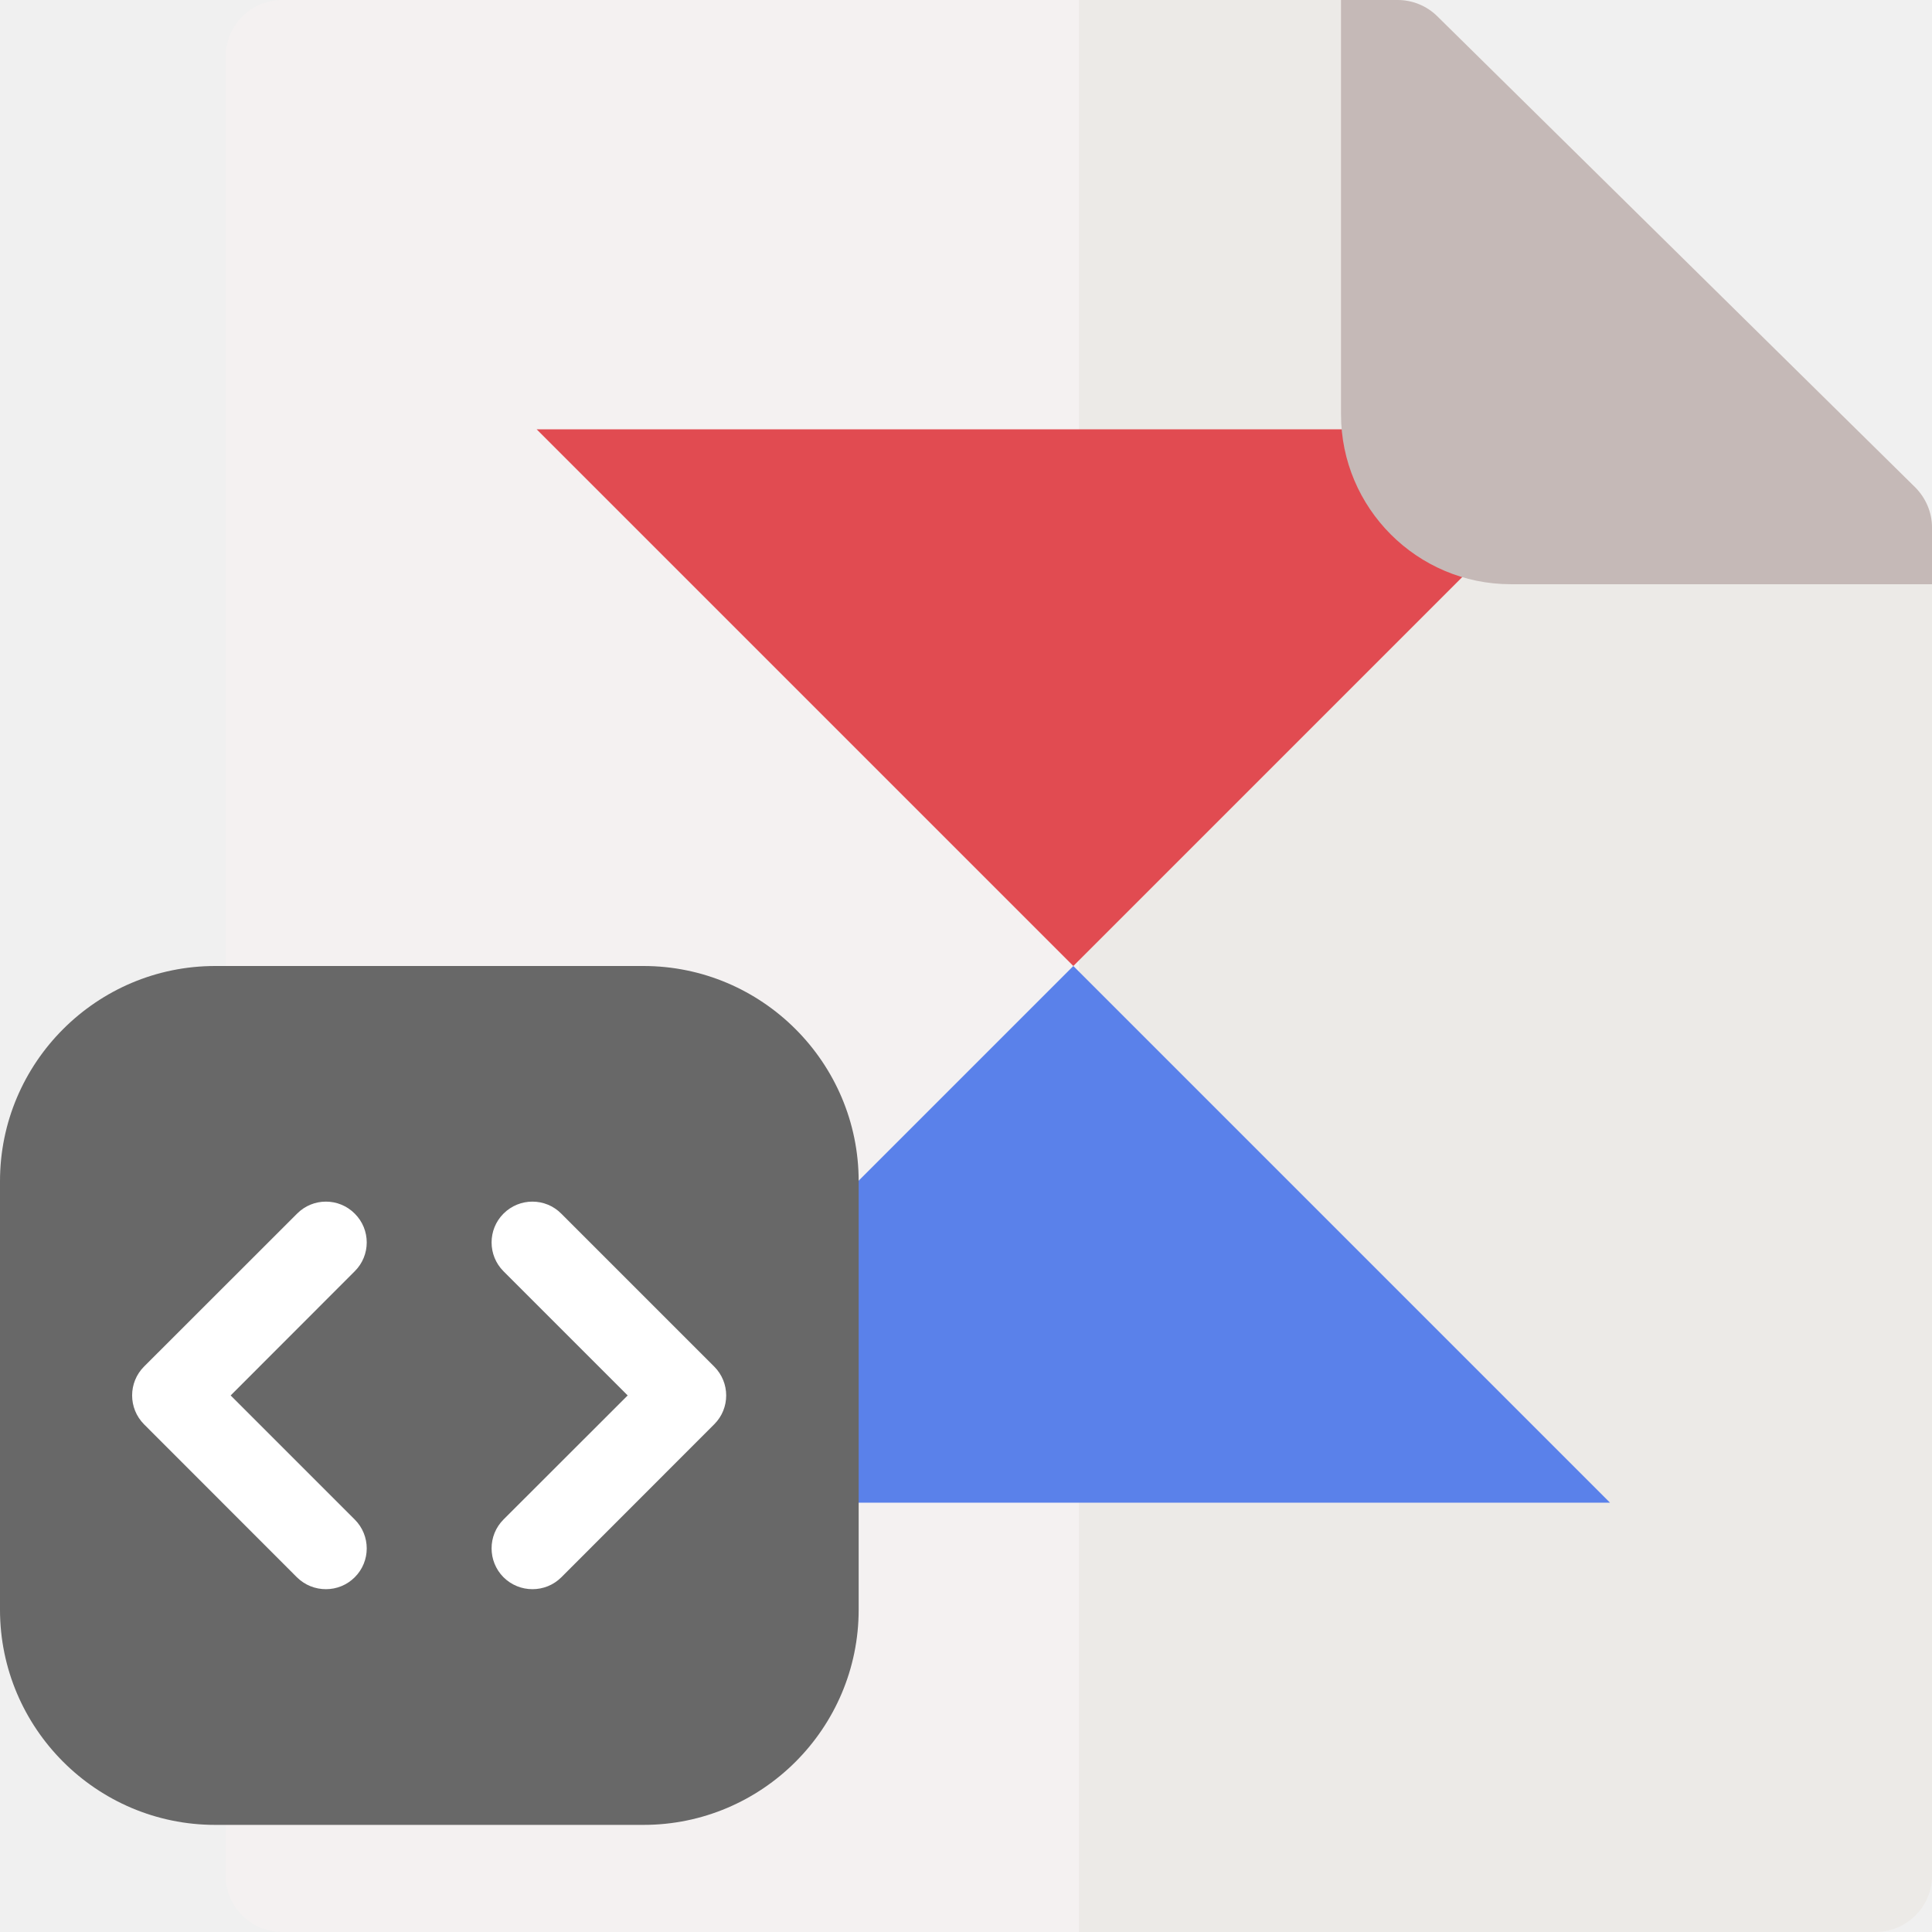
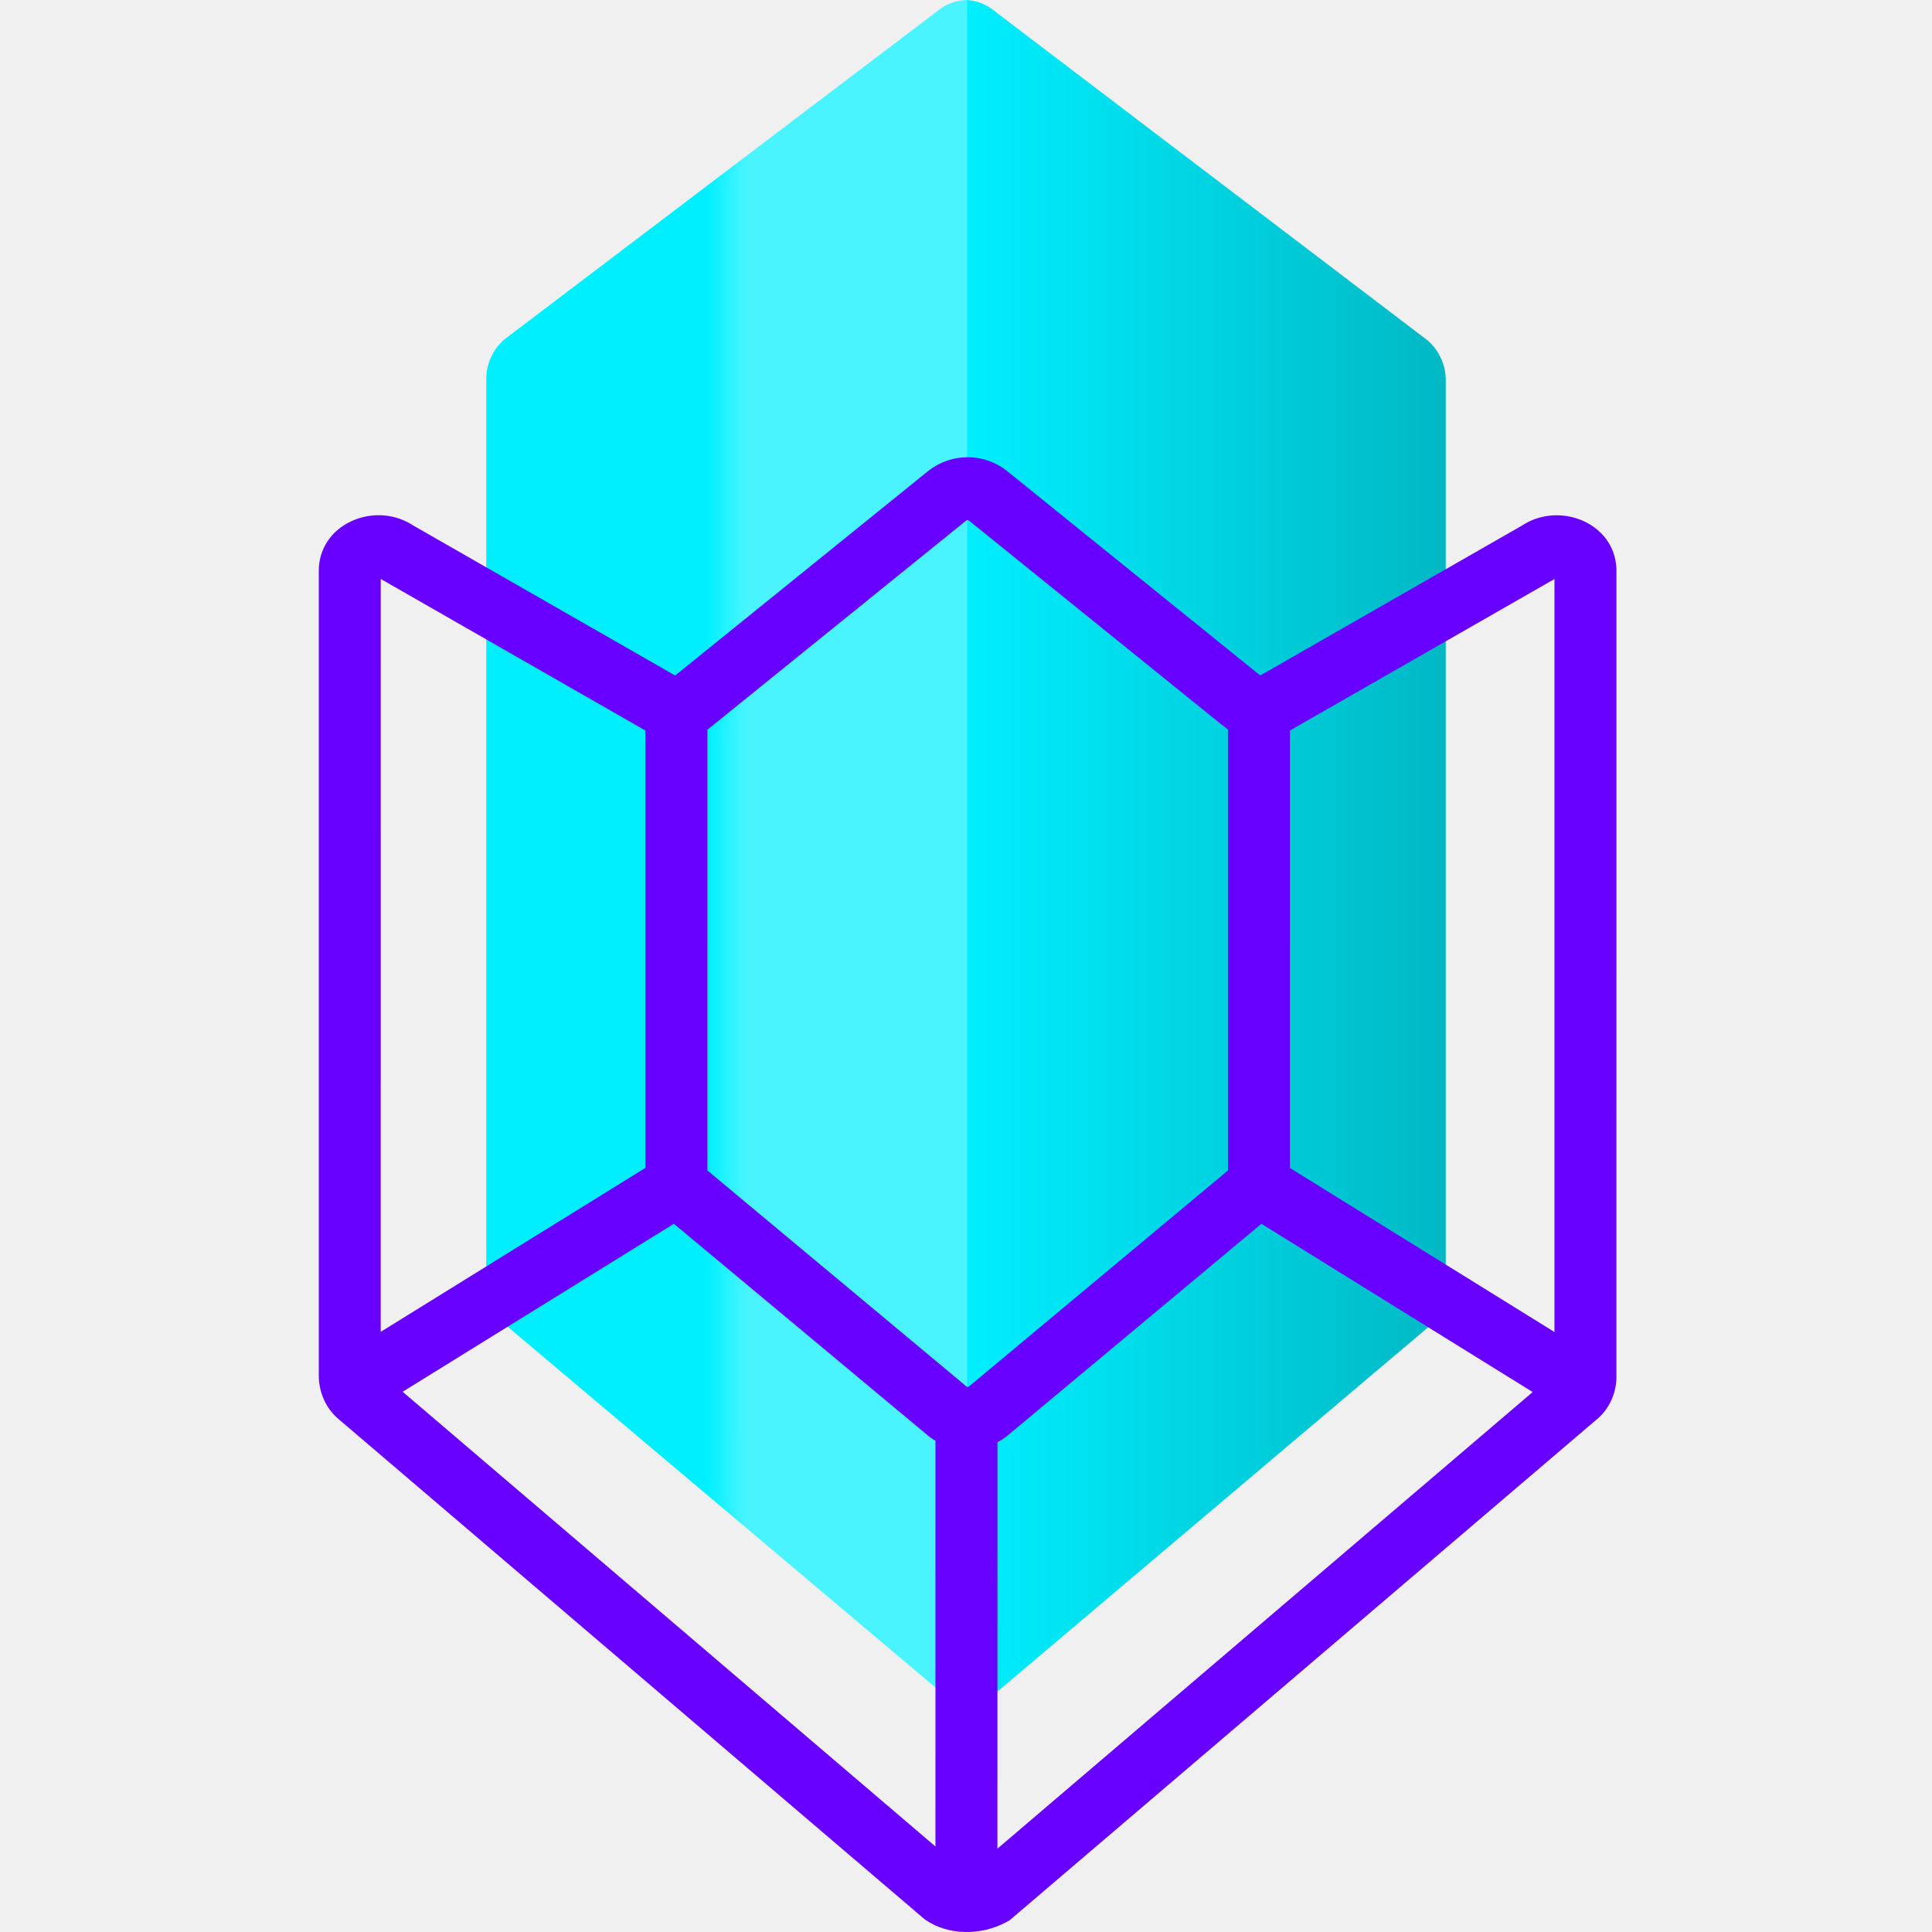
- <svg xmlns="http://www.w3.org/2000/svg" width="18" height="18" fill="none" viewBox="0 0 18 18">
-   <path fill="#F4F1F1" d="M18 4.915v12.558c0 .29-.236.527-.527.527H2.63c-.291 0-.528-.236-.528-.527V.527c0-.29.237-.527.528-.527h10.39c.139 0 .272.054.37.152l4.452 4.387c.1.1.157.235.157.376z" />
-   <path fill="#ECEAE7" d="M17.844 4.54L13.393.151C13.294.054 13.16 0 13.023 0h-2.97v18h7.42c.292 0 .528-.236.528-.527V4.915c0-.141-.057-.276-.157-.376z" />
-   <path fill="#5A81EA" fill-rule="evenodd" d="M10 9l5 5H5l5-5z" clip-rule="evenodd" />
-   <path fill="#E14B51" fill-rule="evenodd" d="M10 9l5-5H5l5 5z" clip-rule="evenodd" />
-   <path fill="#C5B9B7" d="M18 4.915v.528h-3.925c-.872 0-1.581-.71-1.581-1.582V0h.527c.138 0 .271.054.37.152l4.451 4.387c.1.1.158.235.158.376z" />
-   <path fill="#686868" d="M8 11.005v3.992c0 1.106-.9 2.005-2.005 2.005h-3.99C.9 17.002 0 16.102 0 14.997v-3.992C0 9.9.9 9 2.005 9h3.99C7.1 9 8 9.9 8 11.005z" />
-   <path fill="#fff" d="M3.036 14.806c-.098 0-.195-.037-.27-.111L1.342 13.27c-.148-.149-.148-.39 0-.538l1.426-1.425c.148-.149.389-.149.537 0 .149.148.149.389 0 .537l-1.156 1.157 1.156 1.156c.149.149.149.39 0 .538-.074.074-.171.111-.268.111zM4.96 14.806c-.097 0-.194-.037-.269-.111-.148-.149-.148-.39 0-.538l1.157-1.156-1.157-1.157c-.148-.148-.148-.389 0-.537.149-.149.39-.149.538 0l1.425 1.425c.149.149.149.39 0 .538L5.23 14.695c-.074.074-.171.111-.269.111z" />
+ <svg xmlns="http://www.w3.org/2000/svg" preserveAspectRatio="xMidYMid meet" viewBox="0 0 600 600">
+   <defs>
+     <linearGradient x1=".005%" y1="49.999%" x2="100%" y2="49.999%" id="a">
+       <stop stop-color="#00B8C4" offset="0%" />
+       <stop stop-color="#00EFFF" offset="100%" />
+     </linearGradient>
+     <linearGradient x1="45.991%" y1="49.999%" x2="54.01%" y2="50%" id="b">
+       <stop stop-color="#00EFFF" offset="0%" />
+       <stop stop-color="#49F4FF" offset="100%" />
+     </linearGradient>
+   </defs>
+   <g fill-rule="nonzero" fill="none">
+     <path fill="#49F4FF" d="M302.685 3.001v520.676h-4.503V3z" />
+     <path d="M298 0v529a16.47 16.47 0 01-9.91-3.482L154.12 412.219a17.216 17.216 0 01-5.491-13.034V118.601a16.487 16.487 0 015.56-12.835L288.555 3.592A14.832 14.832 0 01298 0z" fill="url(#a)" transform="matrix(-1 0 0 1 597.622 0)" />
+     <path d="M149.378 0v527.5a16.5 16.5 0 01-9.91-3.473L5.498 411.05a17.144 17.144 0 01-5.491-12.997V118.265a16.419 16.419 0 015.56-12.799L139.933 3.582A14.856 14.856 0 01149.378 0z" fill="url(#b)" transform="translate(151)" />
+     <path d="M288.517 146.063a19.689 19.689 0 0123.956 0l.202.159 78.559 63.43a.664.664 0 00.56-.085l.57-.352 80.376-46.037.172-.112c11.545-7.405 28.46-.66 29.071 13.44l.017.791-.005 250.793c-.168 5.094-2.538 9.857-6.265 12.847l-182.22 155.45-.87.475c-7.968 4.359-18.207 4.189-25.139-.586l-.41-.282-182.32-155.603c-3.505-3.154-5.598-7.65-5.771-12.744v-250.35c0-14.367 16.737-21.551 28.464-14.637l.796.498 80.416 46.057.568.352c.143.095.31.13.425.142l.108.004zM391.74 380.069l-78.897 65.813-.32.256a19.885 19.885 0 01-2.758 1.769l-.01 126.21L475.99 432.311l-84.25-52.242zm-182.461-.013l-84.234 52.167 165.467 141.22.008-125.987a19.91 19.91 0 01-1.625-1.072l-.329-.246-.319-.255-78.968-65.827zm91.105-218.6h-.063l-78.728 63.643c-.111.084-.223.168-.336.25l-1.569 1.268-.004 136.883 80.498 67.108.164.089a.626.626 0 00.396 0l.149-.085 80.467-67.108V226.586l-1.363-1.1-.765-.557-78.374-63.32-.16-.088a.924.924 0 00-.312-.066zm182.37 18.362l-80.74 46.242-.393.25c-.335.203-.674.394-1.018.574l-.002 135.843 82.152 50.94V179.818zm-364.512-.023l-.008 233.818 82.211-50.915.002-135.808c-.382-.2-.76-.414-1.131-.642l-.346-.217.07.04-.41-.262.339.221-80.727-46.235z" fill="#6800FF" />
+   </g>
</svg>
